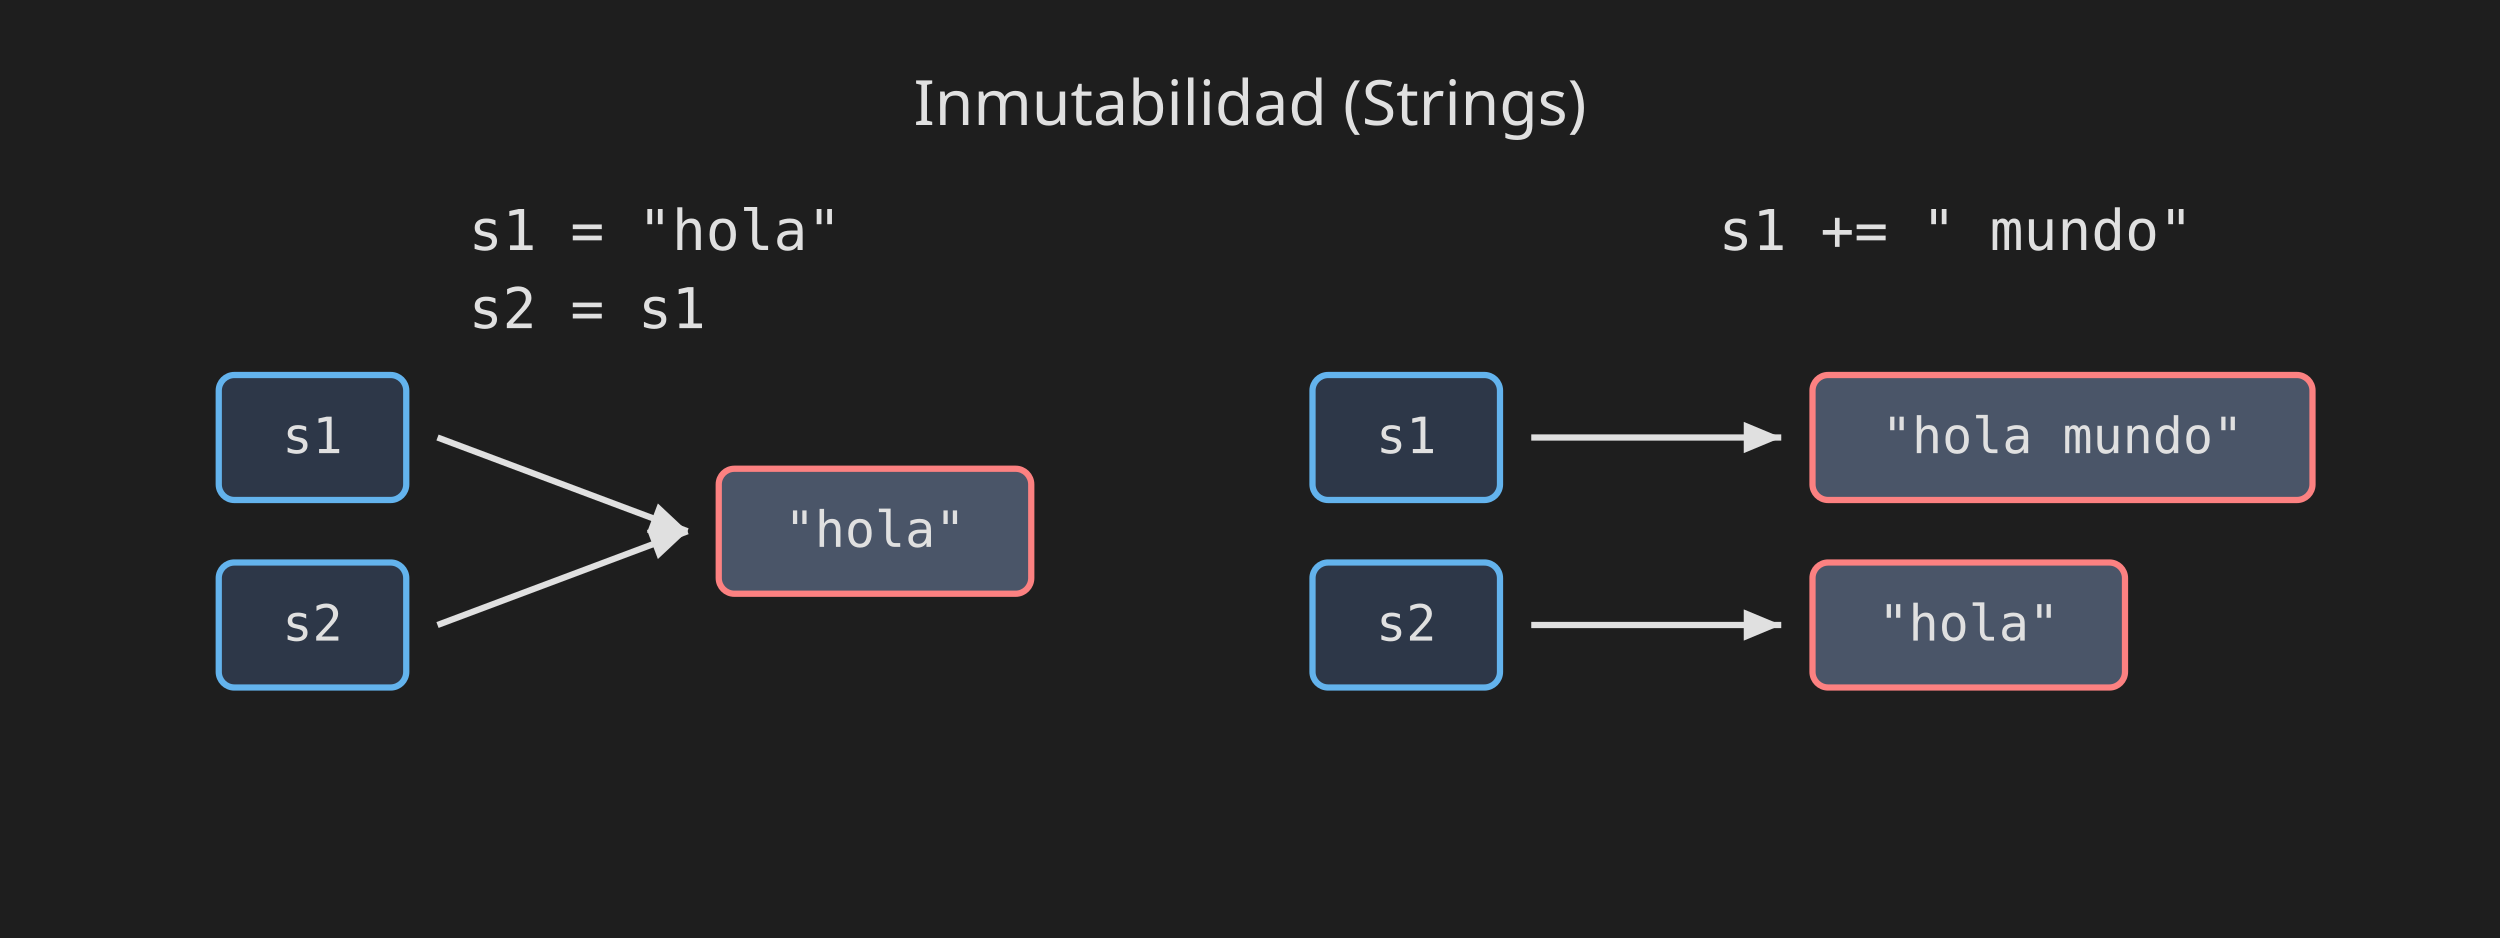
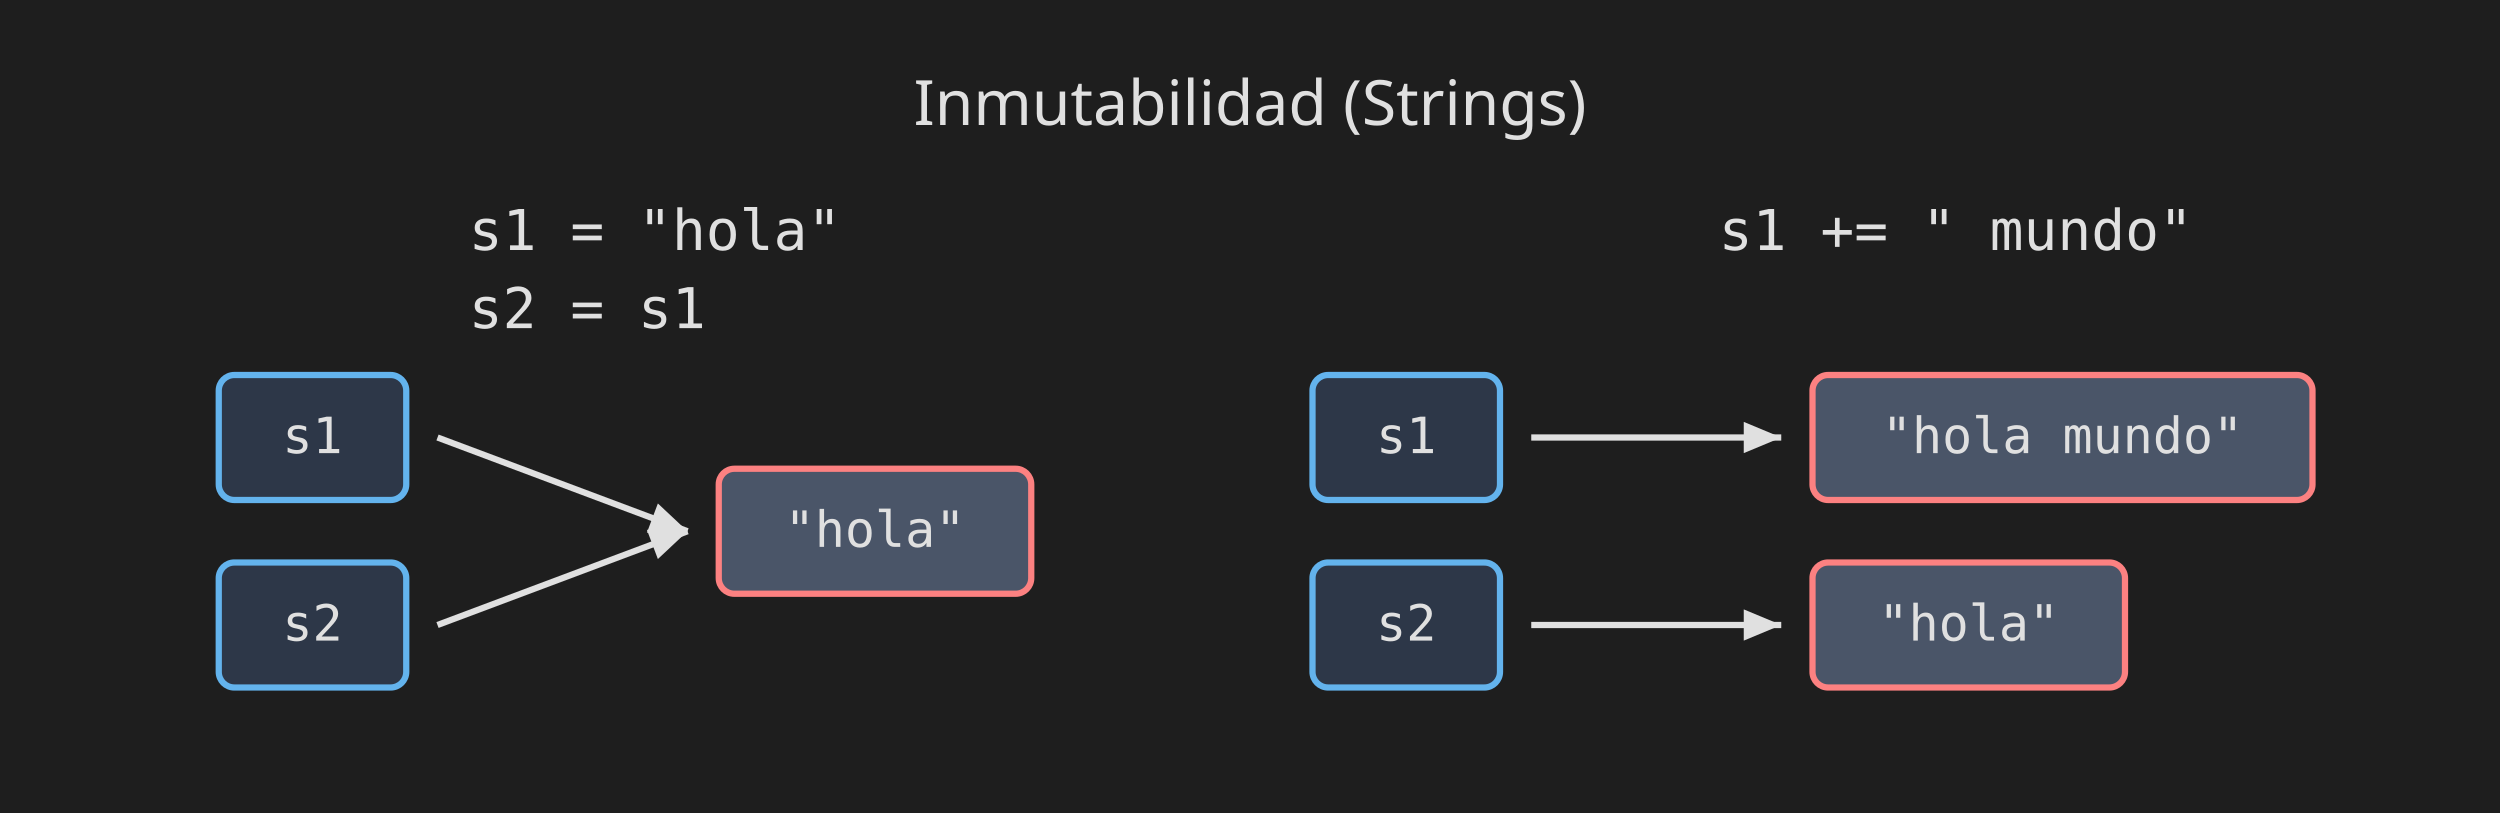
- <svg xmlns="http://www.w3.org/2000/svg" viewBox="0 0 800 300">
+ <svg xmlns="http://www.w3.org/2000/svg" viewBox="0 0 800 260">
  <defs>
    <style>
      .title { font-family: ui-sans-serif, system-ui, sans-serif; font-size: 20px; text-anchor: middle; fill: #e0e0e0; }
      .code { font-family: menlo, consola, 'DejaVu Sans Mono'; font-size: 16px; fill: #e0e0e0; text-anchor: middle; }
      .code-example { font-family: menlo, consola, 'DejaVu Sans Mono'; font-size: 18px; fill: #e0e0e0; text-anchor: start; }
      .variable-node { fill: #2d3748; stroke: #63b3ed; stroke-width: 2; }
      .value-node { fill: #4a5568; stroke: #fc8181; stroke-width: 2; }
      .arrow { stroke: #e0e0e0; stroke-width: 2; marker-end: url(#arrowhead); }
      .note { font-family: ui-sans-serif, system-ui, sans-serif; font-size: 14px; fill: #a0aec0; text-anchor: middle; font-style: italic; }
    </style>
    <marker id="arrowhead" markerWidth="6" markerHeight="5" refX="6" refY="2.5" orient="auto">
      <polygon points="0 0, 6 2.5, 0 5" fill="#e0e0e0" />
    </marker>
  </defs>
  <rect width="800" height="400" fill="#1e1e1e" />
  <text x="400" y="40" class="title">Inmutabilidad (Strings)</text>
  <g transform="translate(50, 100)">
    <text x="100" y="-20" class="code-example" text-anchor="left">s1 = "hola"</text>
    <text x="100" y="5" class="code-example" text-anchor="left">s2 = s1</text>
    <rect x="20" y="20" width="60" height="40" rx="5" class="variable-node" />
    <text x="50" y="45" class="code" text-anchor="middle">s1</text>
    <rect x="20" y="80" width="60" height="40" rx="5" class="variable-node" />
    <text x="50" y="105" class="code" text-anchor="middle">s2</text>
    <path d="M 90 40 L 170 70" class="arrow" />
    <path d="M 90 100 L 170 70" class="arrow" />
    <rect x="180" y="50" width="100" height="40" rx="5" class="value-node" />
    <text x="230" y="75" class="code" text-anchor="middle">"hola"</text>
  </g>
  <g transform="translate(400, 100)">
    <text x="150" y="-20" class="code-example">s1 += " mundo"</text>
    <rect x="20" y="20" width="60" height="40" rx="5" class="variable-node" />
    <text x="50" y="45" class="code" text-anchor="middle">s1</text>
    <rect x="20" y="80" width="60" height="40" rx="5" class="variable-node" />
    <text x="50" y="105" class="code" text-anchor="middle">s2</text>
    <path d="M 90 40 L 170 40" class="arrow" />
    <path d="M 90 100 L 170 100" class="arrow" />
    <rect x="180" y="20" width="160" height="40" rx="5" class="value-node" />
    <text x="260" y="45" class="code" text-anchor="middle">"hola mundo"</text>
    <rect x="180" y="80" width="100" height="40" rx="5" class="value-node" />
    <text x="230" y="105" class="code" text-anchor="middle">"hola"</text>
  </g>
</svg>
